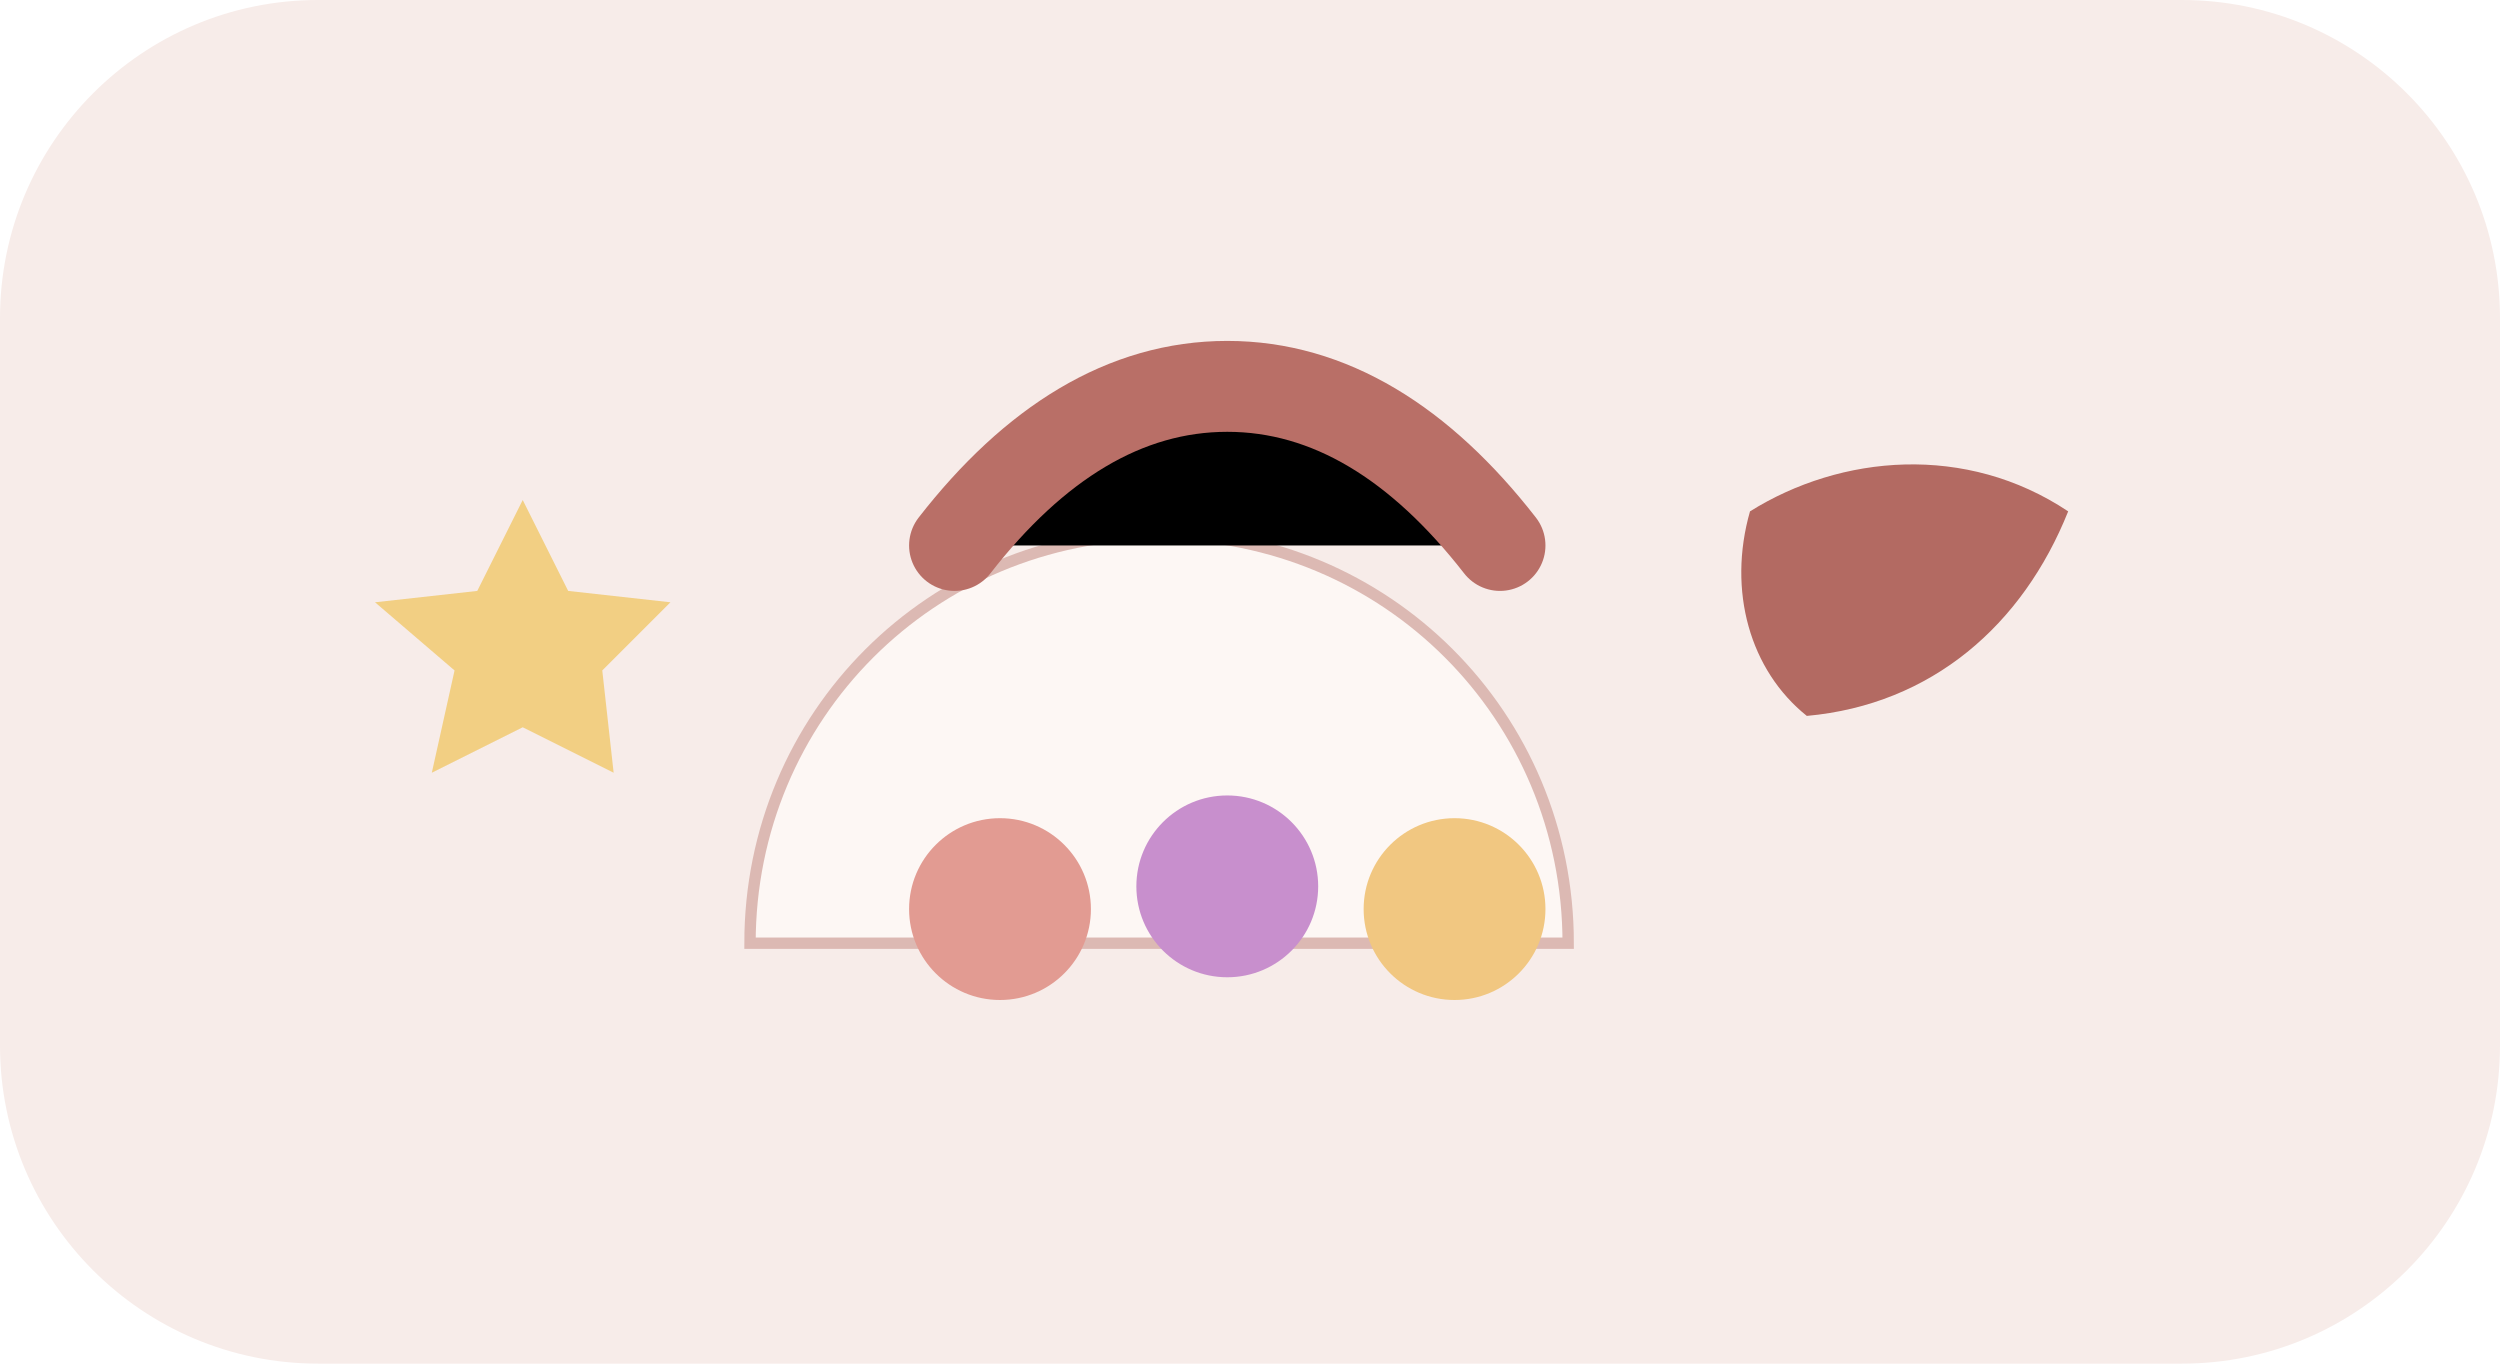
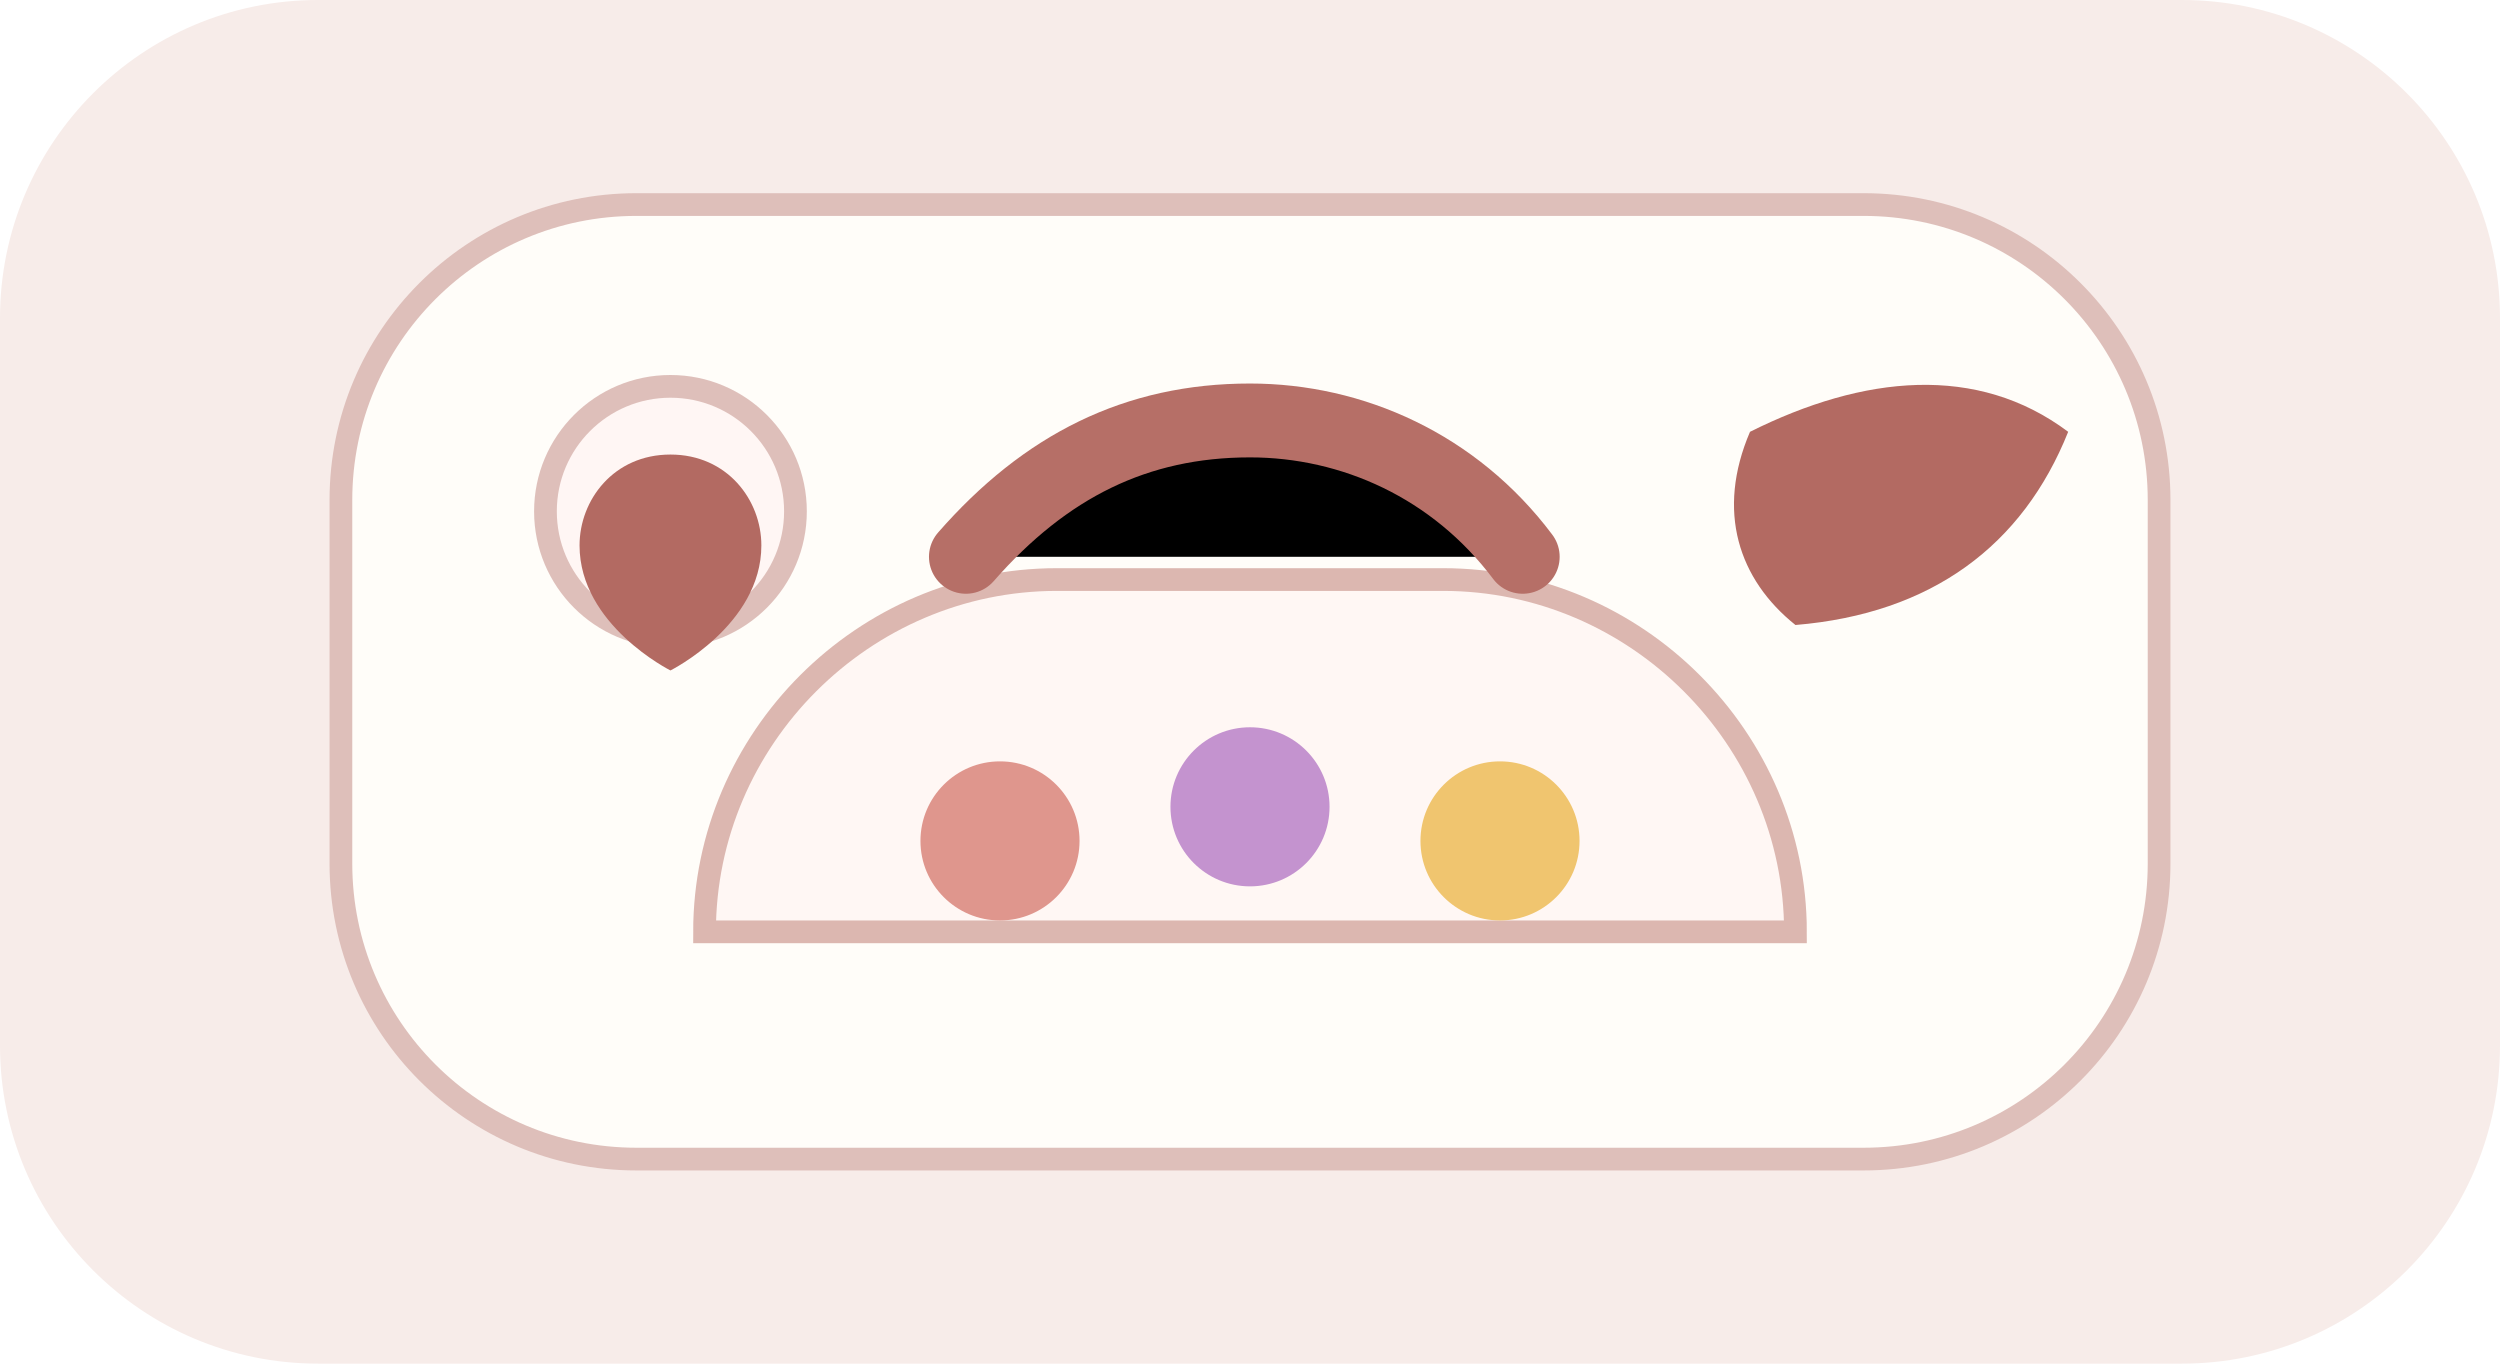
<svg xmlns="http://www.w3.org/2000/svg" viewBox="0 0 220 120">
  <rect width="220" height="120" rx="28" fill="#f7ece9" />
-   <path d="M66 83c0-20 16-36 36-36s36 16 36 36H66z" fill="#fdf7f4" stroke="#dcb9b3" />
-   <path d="M84 48c7-9 15-14 24-14 9 0 17 5 24 14" stroke="#b96f67" stroke-width="8" stroke-linecap="round" />
-   <circle cx="88" cy="80" r="8" fill="#e29b92" />
-   <circle cx="108" cy="78" r="8" fill="#c88fcd" />
-   <circle cx="128" cy="80" r="8" fill="#f1c781" />
-   <path d="M154 45c8-5 19-6 28 0-4 10-12 17-23 18-5-4-7-11-5-18z" fill="#b36a62" />
-   <path d="M46 44l4 8 9 1-6 6 1 9-8-4-8 4 2-9-7-6 9-1z" fill="#f2cf83" />
+   <rect x="30" y="18" width="160" height="84" rx="26" fill="#fffdf9" stroke="#debfba" stroke-width="2" />
+   <path d="M62 82c0-17 14-31 31-31h34c17 0 31 14 31 31H62z" fill="#fff7f4" stroke="#dcb7b0" stroke-width="2" />
+   <path d="M85 49c7-8 15-12 25-12 9 0 18 4 24 12" stroke="#b66f67" stroke-width="6.5" stroke-linecap="round" />
+   <circle cx="88" cy="74" r="7" fill="#df968d" />
+   <circle cx="110" cy="71" r="7" fill="#c493cf" />
+   <circle cx="132" cy="74" r="7" fill="#f0c56f" />
+   <rect x="48" y="34" width="22" height="22" rx="11" fill="#fff6f4" stroke="#debfba" stroke-width="2" />
+   <path d="M59 40c5 0 8 4 8 8 0 7-8 11-8 11s-8-4-8-11c0-4 3-8 8-8z" fill="#b36a62" />
+   <path d="M154 38c10-5 20-6 28 0-4 10-12 16-24 17-5-4-7-10-4-17z" fill="#b36a62" />
</svg>
